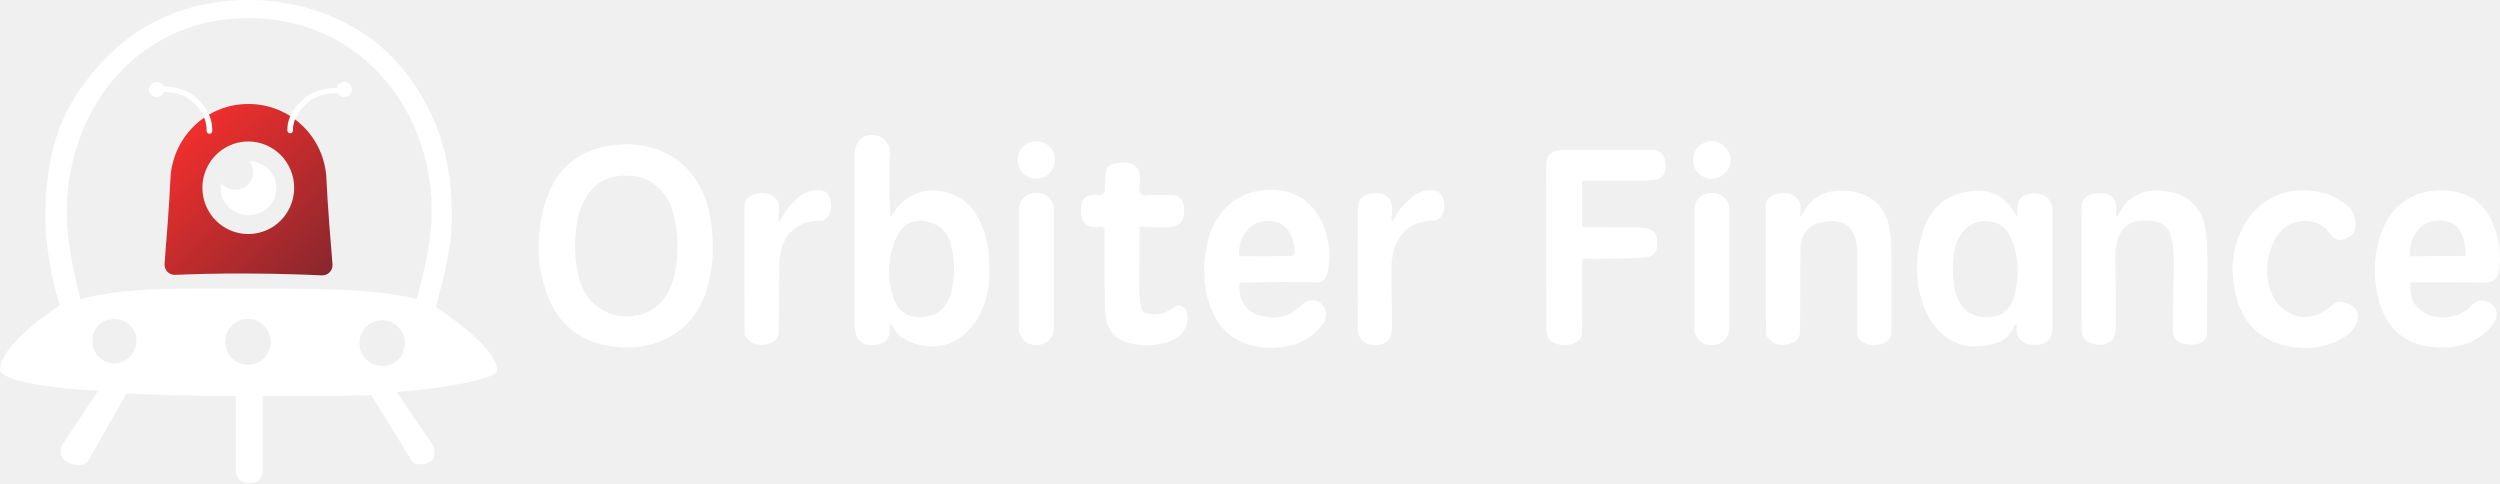
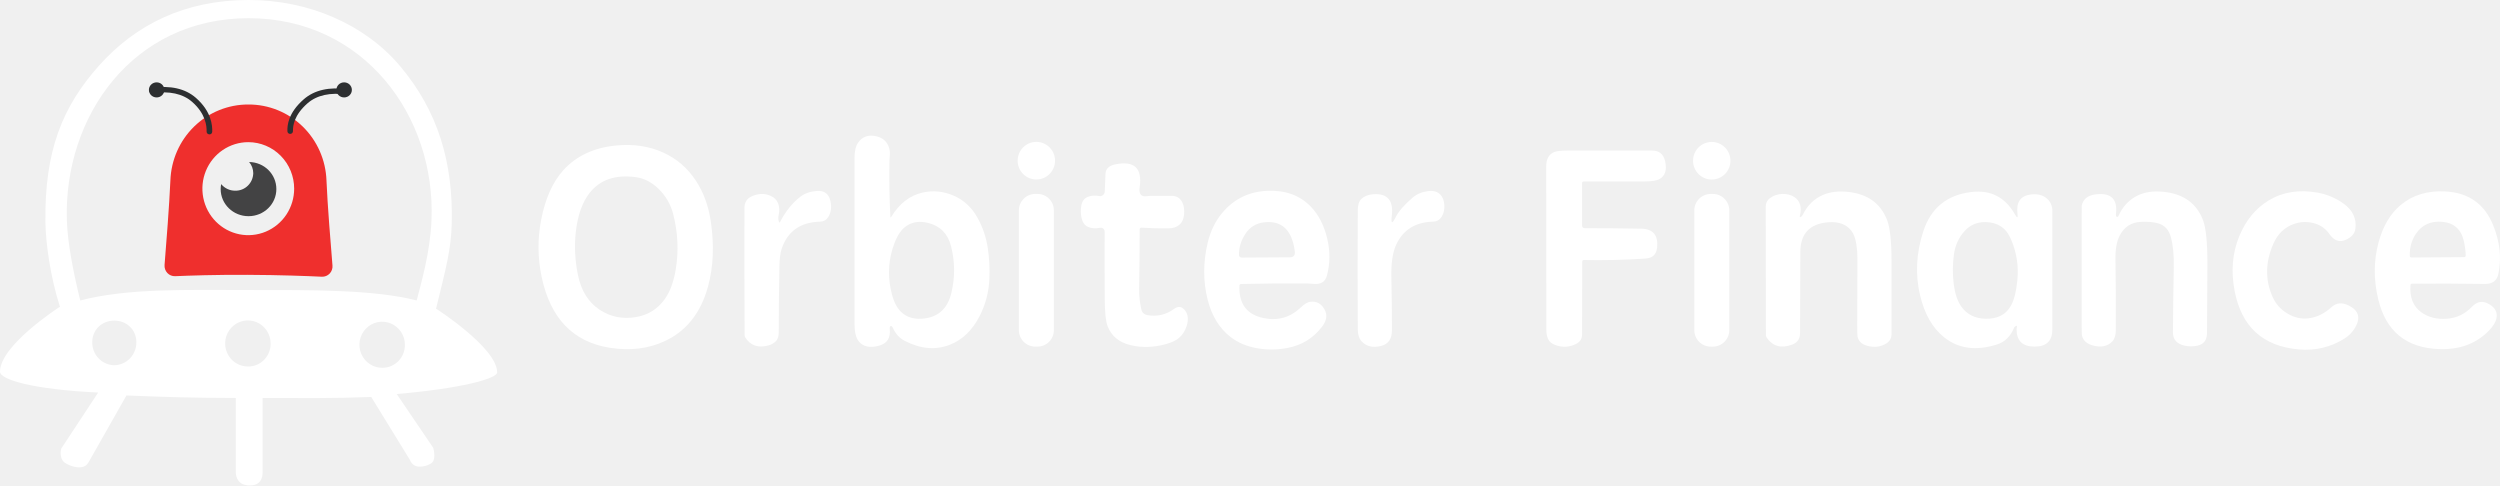
- <svg xmlns="http://www.w3.org/2000/svg" width="207px" height="40px" viewBox="0 0 207 40" version="1.1">
+ <svg xmlns="http://www.w3.org/2000/svg" width="206" height="40" viewBox="0 0 206 40" fill="none">
+   <path d="M73.365 17.845C73.37 17.935 73.395 17.942 73.441 17.866C74.103 16.778 74.958 16.113 76.006 15.871C76.862 15.674 77.712 15.754 78.557 16.111C79.407 16.471 80.072 17.087 80.555 17.958C80.98 18.726 81.259 19.546 81.391 20.419C81.518 21.255 81.563 22.111 81.525 22.989C81.476 24.074 81.21 25.089 80.727 26.033C80.125 27.209 79.308 28 78.277 28.404C77.099 28.867 75.856 28.76 74.548 28.084C74.117 27.862 73.794 27.508 73.577 27.023C73.538 26.935 73.48 26.874 73.426 26.864C73.335 26.847 73.299 26.943 73.318 27.154C73.382 27.863 73.087 28.306 72.432 28.485C71.655 28.696 71.087 28.563 70.729 28.084C70.517 27.8 70.411 27.311 70.411 26.616C70.411 22.087 70.411 17.558 70.411 13.029C70.411 12.456 70.513 12.026 70.717 11.741C71.063 11.26 71.547 11.088 72.171 11.222C72.59 11.312 72.897 11.509 73.092 11.814C73.274 12.093 73.351 12.419 73.323 12.792C73.302 13.05 73.292 13.188 73.292 13.207C73.262 14.789 73.287 16.335 73.365 17.845ZM73.695 20.057C73.233 21.285 73.133 22.547 73.396 23.842C73.55 24.597 73.783 25.161 74.095 25.536C74.541 26.069 75.159 26.312 75.947 26.263C77.264 26.181 78.082 25.465 78.399 24.114C78.702 22.832 78.69 21.555 78.364 20.282C78.1 19.259 77.476 18.622 76.491 18.373C75.78 18.191 75.168 18.281 74.656 18.643C74.266 18.918 73.946 19.389 73.695 20.057Z" fill="white" />
+   <path d="M85.395 14.79C86.246 14.79 86.936 14.096 86.936 13.241C86.936 12.385 86.246 11.691 85.395 11.691C84.544 11.691 83.855 12.385 83.855 13.241C83.855 14.096 84.544 14.79 85.395 14.79Z" fill="white" />
+   <path d="M141.048 14.794C141.898 14.794 142.588 14.101 142.588 13.245C142.588 12.39 141.898 11.696 141.048 11.696C140.197 11.696 139.507 12.39 139.507 13.245C139.507 14.101 140.197 14.794 141.048 14.794Z" fill="white" />
+   <path d="M57.323 14.863C57.967 15.833 58.384 16.968 58.574 18.269C58.858 20.21 58.781 21.987 58.343 23.599C57.757 25.756 56.583 27.252 54.819 28.088C53.445 28.738 51.911 28.926 50.216 28.651C47.212 28.165 45.35 26.22 44.631 22.815C44.3 21.242 44.288 19.667 44.596 18.089C44.935 16.346 45.546 14.988 46.428 14.015C47.484 12.851 48.921 12.177 50.742 11.992C52.188 11.846 53.499 12.042 54.675 12.582C55.767 13.084 56.65 13.845 57.323 14.863ZM54.233 15.529C53.673 14.998 53.059 14.688 52.391 14.598C50.713 14.372 49.446 14.803 48.589 15.891C47.981 16.66 47.599 17.741 47.444 19.134C47.316 20.269 47.375 21.442 47.62 22.651C47.883 23.95 48.48 24.907 49.413 25.525C50.311 26.118 51.319 26.317 52.438 26.122C53.416 25.95 54.196 25.458 54.777 24.648C55.212 24.039 55.514 23.218 55.684 22.187C55.93 20.687 55.862 19.181 55.479 17.67C55.267 16.832 54.851 16.118 54.233 15.529Z" fill="white" />
+   <path d="M26.902 14.877C26.982 16.864 27.262 20.229 27.396 21.881C27.406 22.001 27.391 22.122 27.351 22.236C27.311 22.35 27.248 22.453 27.165 22.541C27.083 22.628 26.983 22.696 26.872 22.741C26.762 22.786 26.643 22.807 26.524 22.802C25.317 22.744 23.073 22.658 20.387 22.646C17.769 22.634 15.604 22.707 14.43 22.758C14.311 22.762 14.193 22.742 14.083 22.697C13.973 22.652 13.873 22.583 13.791 22.497C13.709 22.41 13.646 22.306 13.606 22.193C13.566 22.08 13.55 21.959 13.559 21.839C13.693 20.202 13.954 16.863 14.04 14.877C14.097 13.191 14.8 11.594 16 10.424C17.2 9.254 18.803 8.604 20.468 8.611C22.134 8.603 23.738 9.252 24.939 10.422C26.14 11.592 26.844 13.19 26.902 14.877ZM20.459 11.714C19.712 11.714 18.98 11.939 18.358 12.36C17.736 12.78 17.252 13.379 16.965 14.079C16.679 14.779 16.604 15.549 16.75 16.293C16.895 17.036 17.255 17.719 17.784 18.255C18.313 18.791 18.986 19.156 19.72 19.304C20.453 19.452 21.214 19.376 21.905 19.086C22.596 18.796 23.187 18.305 23.602 17.675C24.018 17.045 24.239 16.304 24.239 15.546C24.239 14.53 23.842 13.556 23.133 12.838C22.425 12.12 21.464 11.715 20.462 11.714H20.459Z" fill="url(#paint0_linear_41757_5207)" />
+   <path d="M20.527 13.349C20.746 13.604 20.867 13.931 20.868 14.27C20.864 14.463 20.822 14.654 20.746 14.832C20.669 15.009 20.558 15.169 20.42 15.303C20.282 15.438 20.119 15.543 19.941 15.613C19.763 15.683 19.573 15.717 19.382 15.713C19.161 15.715 18.943 15.667 18.742 15.573C18.542 15.479 18.365 15.341 18.223 15.17C18.197 15.305 18.183 15.443 18.183 15.581C18.183 16.814 19.21 17.814 20.478 17.814C21.745 17.814 22.772 16.814 22.772 15.581C22.772 14.347 21.772 13.368 20.527 13.349Z" fill="url(#paint1_linear_41757_5207)" />
+   <path d="M23.917 11.032C23.887 11.034 23.858 11.03 23.831 11.02C23.803 11.011 23.777 10.995 23.756 10.975C23.734 10.956 23.716 10.932 23.704 10.905C23.691 10.878 23.684 10.849 23.683 10.819C23.663 10.321 23.752 9.299 25.027 8.184C25.906 7.416 27.129 7.139 28.668 7.358C28.697 7.362 28.725 7.372 28.751 7.387C28.776 7.403 28.798 7.423 28.816 7.448C28.833 7.472 28.845 7.5 28.852 7.529C28.858 7.558 28.859 7.588 28.854 7.618C28.844 7.673 28.813 7.722 28.769 7.756C28.724 7.789 28.669 7.804 28.614 7.798C27.213 7.597 26.113 7.838 25.34 8.512C24.231 9.485 24.133 10.357 24.14 10.805C24.141 10.862 24.12 10.918 24.082 10.96C24.043 11.002 23.99 11.028 23.933 11.031L23.917 11.032Z" fill="#2D2F31" />
+   <path d="M28.356 8.029C28.708 8.029 28.994 7.751 28.994 7.408C28.994 7.064 28.708 6.786 28.356 6.786C28.004 6.786 27.719 7.064 27.719 7.408C27.719 7.751 28.004 8.029 28.356 8.029Z" fill="#2D2F31" />
+   <path d="M17.253 11.074C17.282 11.076 17.312 11.072 17.339 11.062C17.367 11.053 17.392 11.037 17.414 11.018C17.436 10.998 17.454 10.974 17.466 10.947C17.479 10.921 17.486 10.892 17.487 10.862C17.508 10.351 17.424 9.187 16.143 8.064C15.265 7.297 14.041 7.02 12.502 7.239C12.473 7.243 12.445 7.253 12.419 7.268C12.394 7.284 12.372 7.304 12.355 7.329C12.337 7.353 12.325 7.381 12.318 7.41C12.312 7.439 12.311 7.469 12.316 7.499C12.326 7.554 12.357 7.603 12.401 7.637C12.446 7.67 12.501 7.685 12.556 7.679C13.957 7.478 15.058 7.719 15.83 8.393C16.942 9.366 17.038 10.38 17.024 10.84C17.022 10.898 17.043 10.954 17.081 10.997C17.12 11.04 17.173 11.065 17.23 11.069L17.253 11.074Z" fill="#2D2F31" />
+   <path d="M12.907 8.029C13.259 8.029 13.544 7.751 13.544 7.408C13.544 7.064 13.259 6.786 12.907 6.786C12.555 6.786 12.269 7.064 12.269 7.408C12.269 7.751 12.555 8.029 12.907 8.029Z" fill="#2D2F31" />
+   <path d="M40.966 30.686C40.966 28.671 35.984 25.469 35.984 25.469L35.927 25.452C36.748 22.085 37.17 20.587 37.224 18.398C37.344 13.397 36.099 9.164 32.971 5.453C30.063 2.002 25.433 0 20.487 0C15.231 0 11.179 2.03 8.172 5.393C5.165 8.757 3.656 12.405 3.743 18.341C3.768 20.003 4.14 22.792 4.943 25.293L4.887 25.31C4.887 25.31 0 28.451 0 30.627C0 31.27 2.641 32.086 8.088 32.346L5.05 36.958C4.93 37.351 5.004 37.891 5.33 38.122C5.65 38.336 6.017 38.468 6.399 38.508C6.977 38.525 7.157 38.355 7.369 37.967L10.419 32.586C13.661 32.716 15.723 32.786 19.431 32.793V38.952C19.452 39.322 19.607 40 20.59 40C21.483 40 21.637 39.365 21.637 38.952V32.797C25.34 32.789 27.355 32.839 30.59 32.71L33.786 37.908C33.844 38.076 33.955 38.219 34.102 38.317C34.248 38.415 34.423 38.461 34.598 38.449C34.91 38.454 35.217 38.369 35.484 38.206C35.844 38.043 35.844 37.443 35.699 36.9L32.688 32.465C37.946 32.022 40.966 31.203 40.966 30.686ZM9.418 30.095C8.929 30.087 8.463 29.883 8.122 29.527C7.782 29.172 7.595 28.693 7.602 28.198C7.602 27.149 8.415 26.418 9.418 26.418C10.422 26.418 11.235 27.148 11.235 28.198C11.242 28.693 11.054 29.171 10.714 29.527C10.373 29.883 9.907 30.087 9.418 30.095ZM20.483 30.2C20.111 30.211 19.743 30.11 19.427 29.909C19.111 29.707 18.862 29.415 18.712 29.069C18.561 28.723 18.516 28.339 18.581 27.967C18.647 27.595 18.821 27.251 19.081 26.98C19.341 26.709 19.674 26.522 20.039 26.444C20.404 26.366 20.784 26.4 21.13 26.542C21.476 26.684 21.772 26.928 21.98 27.241C22.189 27.555 22.3 27.924 22.3 28.302C22.307 28.798 22.12 29.276 21.779 29.632C21.439 29.988 20.973 30.192 20.483 30.2ZM31.548 30.306C31.175 30.317 30.807 30.216 30.491 30.014C30.175 29.813 29.926 29.52 29.776 29.175C29.625 28.829 29.58 28.445 29.645 28.073C29.711 27.701 29.885 27.357 30.145 27.086C30.405 26.814 30.738 26.628 31.103 26.55C31.468 26.472 31.848 26.506 32.194 26.648C32.54 26.79 32.836 27.034 33.044 27.347C33.253 27.661 33.364 28.03 33.364 28.408C33.371 28.904 33.184 29.382 32.843 29.738C32.502 30.093 32.037 30.298 31.548 30.306ZM34.334 24.759C30.823 23.853 25.624 23.898 20.482 23.898C15.341 23.898 10.519 23.738 6.612 24.759C6.027 22.379 5.569 20.003 5.51 18.163C5.236 9.609 10.938 1.499 20.482 1.499C30.027 1.499 35.919 9.615 35.554 18.163C35.44 20.853 34.7 23.316 34.334 24.759Z" fill="white" />
+   <path d="M130.376 21.54L130.362 27.549C130.362 27.909 130.204 28.17 129.886 28.331C129.321 28.618 128.739 28.649 128.141 28.423C127.855 28.316 127.664 28.156 127.566 27.942C127.467 27.731 127.418 27.467 127.418 27.151C127.418 22.671 127.415 18.191 127.408 13.709C127.407 13.126 127.613 12.738 128.028 12.544C128.224 12.452 128.608 12.406 129.18 12.406C131.498 12.406 133.816 12.406 136.134 12.406C136.718 12.406 137.076 12.701 137.208 13.292C137.366 13.995 137.216 14.48 136.756 14.746C136.52 14.884 136.094 14.953 135.479 14.953C133.86 14.953 132.198 14.953 130.494 14.953C130.421 14.953 130.362 15.012 130.362 15.085V18.6C130.362 18.654 130.383 18.705 130.421 18.743C130.459 18.78 130.509 18.802 130.563 18.802C132.175 18.802 133.738 18.816 135.25 18.844C136.215 18.862 136.646 19.38 136.546 20.401C136.514 20.726 136.392 20.967 136.178 21.125C136.039 21.23 135.799 21.293 135.46 21.315C133.808 21.421 132.153 21.457 130.497 21.424C130.465 21.423 130.434 21.435 130.412 21.457C130.389 21.479 130.376 21.509 130.376 21.54Z" fill="white" />
+   <path d="M94.048 18.759C94.012 18.757 93.976 18.769 93.95 18.794C93.924 18.819 93.909 18.853 93.909 18.89C93.909 20.529 93.895 22.138 93.866 23.717C93.855 24.312 93.913 24.898 94.041 25.474C94.102 25.754 94.273 25.918 94.554 25.967C95.36 26.106 96.092 25.933 96.752 25.448C97.079 25.209 97.371 25.244 97.628 25.555C97.898 25.882 97.95 26.314 97.784 26.851C97.658 27.255 97.447 27.586 97.15 27.843C96.919 28.044 96.581 28.208 96.135 28.336C95.1 28.633 94.107 28.668 93.157 28.44C92.213 28.214 91.584 27.696 91.268 26.884C91.116 26.497 91.036 25.748 91.03 24.636C91.019 22.842 91.017 20.991 91.023 19.081C91.024 18.988 90.983 18.899 90.912 18.839C90.841 18.779 90.747 18.754 90.656 18.771C90.269 18.844 89.938 18.82 89.662 18.7C89.387 18.582 89.208 18.342 89.124 17.98C89.047 17.647 89.037 17.311 89.094 16.971C89.153 16.608 89.322 16.363 89.6 16.237C89.883 16.11 90.214 16.084 90.594 16.156C90.7 16.177 90.809 16.145 90.894 16.07C90.978 15.993 91.03 15.881 91.035 15.761L91.091 14.33C91.107 13.913 91.377 13.651 91.902 13.543C93.466 13.225 94.135 13.852 93.909 15.427C93.832 15.96 94.004 16.208 94.425 16.17C94.666 16.148 94.795 16.137 94.811 16.137C95.331 16.137 95.91 16.137 96.549 16.137C96.955 16.137 97.247 16.32 97.426 16.687C97.561 16.965 97.607 17.299 97.565 17.691C97.529 18.043 97.412 18.31 97.214 18.492C96.984 18.702 96.688 18.81 96.323 18.816C95.552 18.829 94.794 18.81 94.048 18.759Z" fill="white" />
+   <path d="M64.282 18.28C64.731 17.415 65.287 16.725 65.95 16.21C66.3 15.939 66.745 15.781 67.285 15.736C67.906 15.686 68.284 15.953 68.421 16.537C68.546 17.071 68.484 17.526 68.235 17.901C68.078 18.138 67.858 18.26 67.577 18.266C65.947 18.306 64.889 19.057 64.404 20.519C64.294 20.847 64.234 21.341 64.223 21.999C64.188 23.788 64.17 25.577 64.169 27.364C64.169 27.68 64.104 27.914 63.976 28.066C63.814 28.258 63.588 28.392 63.3 28.468C62.475 28.688 61.848 28.474 61.42 27.826C61.378 27.766 61.356 27.691 61.356 27.611C61.339 24.121 61.334 20.632 61.342 17.143C61.343 16.686 61.536 16.367 61.919 16.189C62.47 15.931 62.997 15.914 63.5 16.137C63.798 16.268 64.002 16.472 64.112 16.748C64.225 17.034 64.244 17.343 64.169 17.677C64.118 17.899 64.123 18.1 64.183 18.278C64.21 18.357 64.243 18.358 64.282 18.28Z" fill="white" />
+   <path d="M100.716 17.537C101.682 16.388 102.926 15.783 104.448 15.723C105.938 15.665 107.131 16.104 108.026 17.042C108.659 17.704 109.105 18.578 109.364 19.664C109.612 20.711 109.604 21.727 109.338 22.71C109.203 23.209 108.854 23.438 108.292 23.395C107.969 23.371 107.801 23.36 107.788 23.36C105.944 23.342 104.101 23.356 102.257 23.402C102.189 23.404 102.135 23.457 102.132 23.523C102.062 25.015 102.716 25.909 104.097 26.204C105.287 26.459 106.324 26.162 107.209 25.314C107.491 25.042 107.746 24.893 107.974 24.866C108.491 24.806 108.882 25.02 109.147 25.508C109.389 25.953 109.318 26.425 108.935 26.922C108.218 27.86 107.275 28.442 106.106 28.668C105.269 28.829 104.445 28.841 103.633 28.703C102.755 28.555 102.01 28.243 101.397 27.768C100.469 27.046 99.838 26.012 99.503 24.665C99.133 23.176 99.133 21.636 99.503 20.046C99.731 19.065 100.135 18.229 100.716 17.537ZM102.62 19.269C102.257 19.823 102.081 20.403 102.092 21.007C102.095 21.129 102.191 21.227 102.309 21.225L106.28 21.202C106.598 21.2 106.735 21.037 106.693 20.711C106.462 18.944 105.616 18.148 104.156 18.321C103.495 18.399 102.983 18.715 102.62 19.269Z" fill="white" />
+   <path d="M115.008 17.888C115.256 17.4 115.727 16.86 116.419 16.27C116.758 15.982 117.184 15.807 117.696 15.744C118.12 15.692 118.451 15.79 118.688 16.038C118.881 16.241 118.989 16.528 119.013 16.898C119.036 17.255 118.967 17.568 118.805 17.838C118.641 18.114 118.398 18.256 118.078 18.264C116.642 18.304 115.638 18.922 115.065 20.119C114.762 20.755 114.623 21.659 114.648 22.829C114.681 24.289 114.697 25.75 114.697 27.211C114.697 27.912 114.41 28.34 113.835 28.495C113.133 28.683 112.582 28.554 112.181 28.109C111.985 27.889 111.885 27.566 111.882 27.14C111.862 23.861 111.862 20.583 111.882 17.305C111.884 16.887 111.981 16.584 112.174 16.398C112.416 16.164 112.742 16.033 113.152 16.005C114.33 15.922 114.84 16.517 114.683 17.788C114.603 18.444 114.711 18.477 115.008 17.888Z" fill="white" />
+   <path d="M148.392 17.871C148.457 17.838 148.513 17.773 148.56 17.677C148.937 16.914 149.486 16.377 150.209 16.064C150.815 15.802 151.534 15.721 152.366 15.822C153.923 16.01 154.965 16.776 155.492 18.12C155.739 18.749 155.862 19.89 155.862 21.545C155.862 23.5 155.862 25.493 155.862 27.524C155.862 27.865 155.718 28.125 155.429 28.303C154.961 28.59 154.435 28.653 153.85 28.49C153.415 28.369 153.153 28.125 153.064 27.758C153.045 27.684 153.035 27.358 153.035 26.78C153.037 24.95 153.042 23.12 153.052 21.289C153.053 20.891 153.023 20.497 152.96 20.107C152.885 19.632 152.749 19.267 152.552 19.013C152.143 18.484 151.514 18.251 150.666 18.314C149.13 18.426 148.357 19.241 148.348 20.756C148.332 23.027 148.324 25.261 148.324 27.457C148.324 27.919 148.109 28.23 147.679 28.393C146.78 28.731 146.081 28.543 145.58 27.829C145.535 27.768 145.512 27.692 145.511 27.611L145.497 17.016C145.497 16.727 145.614 16.497 145.846 16.325C146.133 16.11 146.472 15.995 146.861 15.981C147.248 15.969 147.579 16.055 147.855 16.239C148.334 16.558 148.486 17.074 148.31 17.786C148.285 17.887 148.312 17.916 148.392 17.871Z" fill="white" />
+   <path d="M166.241 17.594C166.128 16.664 166.486 16.142 167.315 16.029C167.835 15.959 168.265 16.053 168.604 16.31C168.894 16.532 169.064 16.839 169.113 17.234C169.113 17.237 169.113 17.574 169.113 18.243C169.113 21.212 169.113 24.181 169.113 27.152C169.113 28.095 168.622 28.564 167.64 28.561C166.648 28.558 166.156 28.073 166.166 27.105C166.167 27.068 166.174 27.022 166.187 26.967C166.222 26.823 166.17 26.805 166.032 26.913C165.997 26.941 165.97 26.978 165.951 27.024C165.655 27.728 165.192 28.181 164.564 28.381C162.827 28.934 161.368 28.736 160.187 27.787C159.237 27.024 158.579 25.873 158.213 24.333C157.806 22.615 157.894 20.862 158.475 19.075C159.104 17.137 160.434 16.052 162.463 15.82C164.044 15.639 165.233 16.254 166.029 17.665C166.218 18 166.288 17.976 166.241 17.594ZM161.69 19.269C161.319 19.768 161.091 20.328 161.005 20.951C160.893 21.759 160.886 22.562 160.983 23.36C161.085 24.193 161.299 24.834 161.624 25.281C162.083 25.911 162.734 26.238 163.577 26.264C164.59 26.295 165.302 25.929 165.714 25.165C165.973 24.684 166.146 23.982 166.234 23.056C166.339 21.948 166.18 20.875 165.756 19.837C165.571 19.384 165.357 19.051 165.115 18.838C164.807 18.563 164.432 18.394 163.989 18.331C163.023 18.192 162.257 18.505 161.69 19.269Z" fill="white" />
+   <path d="M174.564 17.788C174.914 17.011 175.439 16.452 176.14 16.111C176.728 15.822 177.441 15.72 178.276 15.806C179.909 15.97 180.993 16.747 181.527 18.136C181.773 18.781 181.894 19.989 181.89 21.76C181.885 23.655 181.874 25.551 181.857 27.448C181.852 28.027 181.587 28.373 181.061 28.485C180.71 28.559 180.36 28.558 180.01 28.48C179.368 28.34 179.048 27.976 179.051 27.388C179.061 25.612 179.083 23.835 179.119 22.059C179.14 21.045 179.058 20.201 178.874 19.527C178.71 18.927 178.359 18.552 177.822 18.402C177.445 18.296 176.977 18.256 176.42 18.281C175.621 18.316 175.035 18.691 174.663 19.408C174.418 19.88 174.301 20.527 174.314 21.348C174.345 23.306 174.355 25.265 174.342 27.225C174.341 27.631 174.243 27.935 174.05 28.137C173.664 28.54 173.132 28.65 172.455 28.468C171.967 28.337 171.669 28.076 171.563 27.684C171.539 27.596 171.527 27.24 171.527 26.616C171.527 23.843 171.527 21.07 171.527 18.297C171.527 17.426 171.53 16.974 171.537 16.942C171.65 16.387 172.058 16.074 172.762 16.005C173.965 15.883 174.495 16.421 174.354 17.618C174.34 17.733 174.357 17.813 174.406 17.857C174.427 17.876 174.458 17.879 174.489 17.865C174.52 17.852 174.548 17.823 174.564 17.788Z" fill="white" />
+   <path d="M186.938 16.517C188.1 15.814 189.447 15.6 190.978 15.875C191.75 16.015 192.456 16.313 193.095 16.768C193.868 17.317 194.197 18.015 194.082 18.861C194.031 19.239 193.775 19.535 193.317 19.75C192.788 19.996 192.331 19.843 191.948 19.29C191.615 18.813 191.16 18.506 190.582 18.369C190.062 18.246 189.544 18.273 189.027 18.452C188.25 18.719 187.681 19.268 187.319 20.1C186.658 21.616 186.64 23.074 187.265 24.473C187.528 25.057 187.939 25.514 188.5 25.844C189.046 26.168 189.612 26.298 190.198 26.233C190.886 26.157 191.528 25.847 192.125 25.302C192.522 24.939 193 24.9 193.56 25.186C194.367 25.6 194.532 26.208 194.054 27.01C193.845 27.365 193.568 27.652 193.223 27.872C192.07 28.606 190.804 28.913 189.425 28.793C186.459 28.534 184.694 26.921 184.13 23.954C183.822 22.336 183.949 20.842 184.512 19.473C185.05 18.157 185.859 17.172 186.938 16.517Z" fill="white" />
+   <path d="M198.622 23.494C198.547 24.505 198.845 25.251 199.517 25.733C200.093 26.146 200.792 26.324 201.614 26.265C202.421 26.209 203.115 25.877 203.696 25.271C204.084 24.866 204.504 24.772 204.956 24.986C205.555 25.272 205.807 25.677 205.712 26.199C205.653 26.531 205.443 26.881 205.083 27.248C204.031 28.326 202.656 28.831 200.959 28.764C198.262 28.659 196.598 27.292 195.967 24.664C195.579 23.05 195.585 21.495 195.986 19.998C196.349 18.645 196.957 17.61 197.812 16.895C198.796 16.071 200.027 15.697 201.503 15.775C203.414 15.876 204.725 16.804 205.437 18.56C205.999 19.948 206.14 21.292 205.861 22.592C205.743 23.138 205.37 23.407 204.742 23.397C202.744 23.367 200.747 23.36 198.751 23.376C198.683 23.375 198.626 23.427 198.622 23.494ZM199.074 19.261C198.713 19.794 198.544 20.405 198.568 21.095C198.57 21.163 198.624 21.218 198.69 21.218L203.048 21.189C203.115 21.189 203.169 21.136 203.171 21.069C203.177 20.773 203.131 20.393 203.034 19.927C202.822 18.91 202.22 18.36 201.227 18.276C200.291 18.199 199.574 18.527 199.074 19.261Z" fill="white" />
+   <path d="M85.488 15.979H85.308C84.561 15.979 83.956 16.584 83.956 17.33V27.209C83.956 27.956 84.561 28.561 85.308 28.561H85.488C86.234 28.561 86.839 27.956 86.839 27.209V17.33C86.839 16.584 86.234 15.979 85.488 15.979Z" fill="white" />
+   <path d="M141.135 15.98H140.969C140.219 15.98 139.611 16.589 139.611 17.339V27.204C139.611 27.955 140.219 28.563 140.969 28.563H141.135C141.886 28.563 142.494 27.955 142.494 27.204V17.339C142.494 16.589 141.886 15.98 141.135 15.98Z" fill="white" />
  <defs>
-     <linearGradient x1="10.32%" y1="21.301%" x2="89.269%" y2="105.283%" id="linearGradient-1">
-       <stop stop-color="#EF2F2D" offset="0%" />
-       <stop stop-color="#89272D" offset="100%" />
+     <linearGradient id="paint0_linear_41757_5207" x1="161.709" y1="310.89" x2="1272.9" y2="1475.12" gradientUnits="userSpaceOnUse">
+       <stop stop-color="#EF2F2D" />
+       <stop offset="1" stop-color="#89272D" />
+     </linearGradient>
+     <linearGradient id="paint1_linear_41757_5207" x1="55.566" y1="196.47" x2="487.35" y2="313.346" gradientUnits="userSpaceOnUse">
+       <stop stop-color="#434344" />
+       <stop offset="0.29" stop-color="#404041" />
+       <stop offset="0.51" stop-color="#363637" />
+       <stop offset="0.71" stop-color="#262627" />
+       <stop offset="0.9" stop-color="#0F0F0F" />
+       <stop offset="1" />
    </linearGradient>
  </defs>
-   <g id="页面-1" stroke="none" stroke-width="1" fill="none" fill-rule="evenodd">
-     <g id="orbiter_黑夜" transform="translate(-20, -16)" fill-rule="nonzero">
-       <g id="logo备份-2" transform="translate(20, 16)">
-         <path d="M73.721,17.845 C73.726,17.935 73.751,17.942 73.797,17.866 C74.463,16.778 75.322,16.113 76.375,15.872 C77.235,15.674 78.089,15.754 78.938,16.111 C79.792,16.471 80.461,17.087 80.946,17.959 C81.373,18.726 81.653,19.546 81.786,20.42 C81.914,21.255 81.959,22.112 81.921,22.99 C81.872,24.075 81.604,25.089 81.118,26.033 C80.514,27.21 79.693,28 78.657,28.405 C77.473,28.867 76.224,28.761 74.91,28.085 C74.477,27.862 74.152,27.508 73.934,27.024 C73.895,26.935 73.837,26.874 73.783,26.865 C73.691,26.848 73.655,26.944 73.674,27.154 C73.739,27.863 73.442,28.307 72.784,28.485 C72.003,28.697 71.432,28.563 71.072,28.085 C70.859,27.801 70.753,27.311 70.753,26.616 C70.753,22.087 70.753,17.558 70.753,13.029 C70.753,12.456 70.856,12.027 71.061,11.741 C71.408,11.261 71.895,11.088 72.521,11.222 C72.942,11.312 73.251,11.51 73.447,11.814 C73.63,12.094 73.707,12.42 73.679,12.793 C73.658,13.05 73.648,13.188 73.648,13.207 C73.618,14.789 73.642,16.335 73.721,17.845 Z M74.053,20.057 C73.589,21.286 73.488,22.548 73.752,23.842 C73.907,24.597 74.141,25.162 74.455,25.536 C74.903,26.07 75.523,26.312 76.316,26.263 C77.64,26.181 78.461,25.465 78.78,24.115 C79.084,22.833 79.072,21.555 78.744,20.282 C78.479,19.259 77.852,18.623 76.862,18.373 C76.148,18.192 75.533,18.282 75.018,18.643 C74.627,18.918 74.305,19.389 74.053,20.057 Z" id="形状" fill="#FFFFFF" />
-         <ellipse id="椭圆形" fill="#FFFFFF" cx="85.81" cy="13.24" rx="1.548" ry="1.549" />
-         <ellipse id="椭圆形" fill="#FFFFFF" cx="141.732" cy="13.245" rx="1.548" ry="1.549" />
-         <path d="M57.601,14.863 C58.248,15.832 58.667,16.968 58.858,18.269 C59.144,20.21 59.067,21.986 58.626,23.598 C58.038,25.756 56.857,27.252 55.085,28.087 C53.704,28.738 52.163,28.926 50.46,28.651 C47.441,28.164 45.57,26.219 44.848,22.814 C44.515,21.242 44.503,19.666 44.812,18.089 C45.153,16.346 45.767,14.988 46.654,14.015 C47.714,12.851 49.159,12.177 50.988,11.992 C52.441,11.845 53.759,12.042 54.941,12.582 C56.038,13.084 56.924,13.844 57.601,14.863 Z M54.496,15.528 C53.934,14.998 53.317,14.687 52.645,14.597 C50.959,14.372 49.686,14.803 48.824,15.891 C48.214,16.66 47.83,17.741 47.674,19.134 C47.546,20.269 47.605,21.441 47.851,22.651 C48.115,23.949 48.715,24.907 49.653,25.524 C50.555,26.118 51.569,26.317 52.692,26.121 C53.675,25.949 54.459,25.458 55.043,24.648 C55.48,24.038 55.784,23.218 55.954,22.187 C56.202,20.687 56.133,19.181 55.748,17.67 C55.535,16.831 55.118,16.117 54.496,15.528 Z" id="形状" fill="#FFFFFF" />
-         <g id="logo_black-(3)">
-           <path d="M27.033,14.877 C27.113,16.865 27.394,20.229 27.53,21.881 C27.539,22.001 27.524,22.122 27.484,22.236 C27.444,22.35 27.38,22.454 27.297,22.541 C27.214,22.628 27.114,22.696 27.003,22.741 C26.892,22.786 26.772,22.807 26.653,22.802 C25.44,22.745 23.185,22.658 20.486,22.646 C17.856,22.634 15.68,22.707 14.5,22.758 C14.381,22.763 14.262,22.742 14.151,22.697 C14.041,22.652 13.941,22.584 13.858,22.497 C13.775,22.41 13.712,22.307 13.672,22.193 C13.632,22.08 13.616,21.959 13.625,21.84 C13.759,20.202 14.022,16.863 14.108,14.877 C14.166,13.191 14.872,11.594 16.078,10.424 C17.284,9.254 18.894,8.604 20.567,8.612 L20.567,8.612 C22.241,8.603 23.853,9.252 25.06,10.422 C26.267,11.592 26.975,13.19 27.033,14.877 L27.033,14.877 Z M20.559,11.715 C19.807,11.714 19.072,11.939 18.448,12.36 C17.822,12.781 17.335,13.379 17.048,14.079 C16.76,14.779 16.684,15.55 16.831,16.293 C16.977,17.036 17.339,17.719 17.87,18.255 C18.402,18.791 19.079,19.156 19.816,19.304 C20.553,19.452 21.317,19.376 22.011,19.086 C22.706,18.796 23.299,18.305 23.717,17.675 C24.134,17.045 24.357,16.304 24.357,15.546 C24.357,14.531 23.957,13.557 23.246,12.838 C22.534,12.12 21.568,11.716 20.561,11.715 L20.559,11.715 Z" id="形状" fill="url(#linearGradient-1)" />
-           <path d="M20.627,13.349 C20.847,13.604 20.969,13.931 20.969,14.27 C20.965,14.464 20.923,14.655 20.846,14.832 C20.769,15.009 20.658,15.17 20.519,15.304 C20.381,15.438 20.217,15.543 20.038,15.613 C19.859,15.684 19.668,15.718 19.476,15.714 C19.254,15.715 19.035,15.667 18.833,15.573 C18.632,15.479 18.454,15.341 18.312,15.17 C18.285,15.305 18.272,15.443 18.271,15.581 C18.271,16.814 19.303,17.814 20.577,17.814 C21.851,17.814 22.882,16.814 22.882,15.581 C22.882,14.348 21.877,13.369 20.627,13.349 Z" id="路径" fill="#FFFFFF" />
-           <path d="M24.033,11.033 C24.003,11.034 23.974,11.03 23.946,11.02 C23.918,11.011 23.893,10.995 23.871,10.976 C23.849,10.956 23.831,10.932 23.819,10.905 C23.806,10.878 23.799,10.849 23.797,10.82 C23.778,10.321 23.867,9.299 25.148,8.184 C26.031,7.416 27.261,7.139 28.807,7.358 C28.836,7.362 28.865,7.372 28.89,7.388 C28.916,7.403 28.938,7.423 28.955,7.448 C28.973,7.472 28.985,7.5 28.992,7.529 C28.999,7.558 28.999,7.589 28.994,7.618 L28.994,7.618 C28.984,7.673 28.953,7.723 28.908,7.756 C28.863,7.789 28.808,7.804 28.753,7.798 C27.345,7.598 26.24,7.838 25.463,8.512 C24.349,9.485 24.25,10.357 24.257,10.805 C24.258,10.863 24.237,10.918 24.199,10.961 C24.16,11.003 24.107,11.028 24.05,11.031 L24.033,11.033 Z" id="路径" fill="#FFFFFF" />
-           <path d="M28.494,8.029 C28.847,8.029 29.134,7.751 29.134,7.408 C29.134,7.065 28.847,6.786 28.494,6.786 C28.14,6.786 27.853,7.065 27.853,7.408 C27.853,7.751 28.14,8.029 28.494,8.029 Z" id="路径" fill="#FFFFFF" />
-           <path d="M17.337,11.074 C17.366,11.076 17.396,11.072 17.423,11.062 C17.451,11.053 17.477,11.038 17.499,11.018 C17.521,10.998 17.538,10.974 17.551,10.948 C17.564,10.921 17.571,10.892 17.572,10.862 C17.593,10.351 17.508,9.187 16.221,8.065 C15.34,7.297 14.109,7.02 12.563,7.239 C12.533,7.243 12.505,7.253 12.48,7.269 C12.454,7.284 12.432,7.305 12.415,7.329 C12.397,7.353 12.385,7.381 12.378,7.41 C12.371,7.439 12.371,7.47 12.376,7.499 C12.386,7.554 12.417,7.603 12.461,7.637 C12.506,7.67 12.562,7.685 12.617,7.679 C14.025,7.478 15.131,7.719 15.906,8.393 C17.025,9.366 17.121,10.381 17.107,10.84 C17.105,10.898 17.126,10.954 17.164,10.997 C17.203,11.04 17.257,11.066 17.314,11.069 L17.337,11.074 Z" id="路径" fill="#FFFFFF" />
-           <path d="M12.969,8.029 C13.323,8.029 13.61,7.751 13.61,7.408 C13.61,7.065 13.323,6.786 12.969,6.786 C12.616,6.786 12.329,7.065 12.329,7.408 C12.329,7.751 12.616,8.029 12.969,8.029 Z" id="路径" fill="#FFFFFF" />
-           <path d="M41.165,30.686 C41.165,28.671 36.159,25.469 36.159,25.469 L36.101,25.452 C36.926,22.085 37.351,20.587 37.405,18.397 C37.526,13.397 36.275,9.164 33.131,5.453 C30.209,2.002 25.556,0 20.587,0 C15.305,0 11.234,2.03 8.212,5.393 C5.19,8.757 3.674,12.404 3.761,18.341 C3.786,20.003 4.16,22.792 4.967,25.293 L4.911,25.31 C4.911,25.31 0,28.451 0,30.627 C0,31.27 2.654,32.086 8.128,32.345 L5.075,36.958 C4.954,37.351 5.029,37.891 5.356,38.122 C5.678,38.336 6.047,38.468 6.43,38.508 C7.011,38.525 7.191,38.355 7.405,37.967 L10.47,32.586 C13.727,32.716 15.799,32.786 19.525,32.793 L19.525,38.951 C19.547,39.322 19.702,40 20.69,40 C21.588,40 21.742,39.365 21.742,38.951 L21.742,32.797 C25.463,32.789 27.487,32.839 30.738,32.71 L33.95,37.908 C34.009,38.076 34.12,38.219 34.267,38.317 C34.415,38.415 34.59,38.461 34.766,38.449 C35.079,38.454 35.388,38.369 35.656,38.206 C36.018,38.043 36.018,37.443 35.872,36.9 L32.847,32.465 C38.13,32.022 41.165,31.203 41.165,30.686 Z M9.464,30.095 C8.973,30.088 8.504,29.883 8.162,29.527 C7.82,29.172 7.632,28.693 7.639,28.198 C7.639,27.149 8.456,26.418 9.464,26.418 C10.472,26.418 11.289,27.148 11.289,28.198 C11.296,28.693 11.108,29.171 10.766,29.527 C10.424,29.883 9.955,30.087 9.464,30.095 L9.464,30.095 Z M20.583,30.2 C20.208,30.211 19.839,30.11 19.521,29.908 C19.204,29.707 18.954,29.415 18.803,29.069 C18.651,28.723 18.606,28.339 18.672,27.967 C18.738,27.595 18.912,27.251 19.173,26.98 C19.434,26.709 19.77,26.522 20.137,26.444 C20.503,26.366 20.885,26.4 21.232,26.542 C21.58,26.684 21.877,26.928 22.087,27.241 C22.296,27.555 22.408,27.924 22.408,28.302 C22.415,28.798 22.227,29.276 21.885,29.632 C21.543,29.988 21.075,30.192 20.583,30.2 L20.583,30.2 Z M31.701,30.306 C31.326,30.317 30.956,30.216 30.639,30.014 C30.322,29.813 30.072,29.52 29.92,29.175 C29.769,28.829 29.723,28.445 29.789,28.073 C29.855,27.701 30.03,27.357 30.291,27.086 C30.552,26.815 30.888,26.628 31.254,26.55 C31.621,26.472 32.003,26.506 32.35,26.648 C32.698,26.79 32.995,27.034 33.205,27.347 C33.414,27.661 33.526,28.03 33.526,28.408 C33.533,28.904 33.345,29.382 33.002,29.737 C32.66,30.093 32.192,30.298 31.701,30.306 Z M34.5,24.759 C30.972,23.853 25.748,23.898 20.582,23.898 C15.416,23.898 10.57,23.739 6.644,24.759 C6.056,22.379 5.596,20.003 5.537,18.163 C5.262,9.609 10.991,1.499 20.582,1.499 C30.172,1.499 36.094,9.615 35.727,18.163 C35.612,20.853 34.868,23.316 34.5,24.759 Z" id="形状" fill="#FFFFFF" />
-         </g>
-         <path d="M131.009,21.54 L130.995,27.549 C130.995,27.909 130.836,28.17 130.517,28.331 C129.949,28.618 129.364,28.649 128.763,28.423 C128.476,28.316 128.283,28.156 128.185,27.943 C128.086,27.731 128.036,27.467 128.036,27.151 C128.036,22.672 128.033,18.191 128.027,13.709 C128.025,13.127 128.233,12.738 128.649,12.544 C128.847,12.452 129.232,12.406 129.807,12.406 C132.136,12.406 134.465,12.406 136.794,12.406 C137.382,12.406 137.741,12.702 137.874,13.292 C138.033,13.995 137.882,14.48 137.419,14.747 C137.183,14.884 136.755,14.953 136.136,14.953 C134.509,14.953 132.84,14.953 131.128,14.953 C131.054,14.953 130.995,15.012 130.995,15.085 L130.995,18.601 C130.995,18.654 131.016,18.705 131.054,18.743 C131.092,18.781 131.143,18.802 131.196,18.802 C132.817,18.802 134.387,18.816 135.907,18.845 C136.876,18.862 137.31,19.381 137.209,20.401 C137.177,20.726 137.054,20.968 136.839,21.126 C136.699,21.23 136.458,21.293 136.118,21.315 C134.457,21.421 132.795,21.457 131.13,21.424 C131.098,21.423 131.068,21.435 131.045,21.457 C131.022,21.479 131.009,21.509 131.009,21.54 L131.009,21.54 Z" id="路径" fill="#FFFFFF" />
-         <path d="M94.504,18.759 C94.468,18.757 94.432,18.769 94.406,18.794 C94.379,18.819 94.364,18.853 94.365,18.89 C94.365,20.529 94.35,22.138 94.322,23.717 C94.311,24.312 94.369,24.898 94.497,25.474 C94.559,25.754 94.731,25.918 95.013,25.967 C95.823,26.106 96.559,25.933 97.222,25.448 C97.55,25.208 97.843,25.244 98.102,25.555 C98.374,25.882 98.426,26.314 98.258,26.851 C98.132,27.255 97.92,27.586 97.622,27.843 C97.39,28.044 97.05,28.208 96.601,28.336 C95.562,28.633 94.564,28.667 93.609,28.44 C92.661,28.214 92.028,27.695 91.711,26.884 C91.558,26.497 91.478,25.748 91.472,24.636 C91.461,22.842 91.459,20.991 91.465,19.081 C91.466,18.988 91.425,18.899 91.353,18.839 C91.282,18.779 91.187,18.754 91.096,18.771 C90.707,18.844 90.374,18.82 90.097,18.7 C89.821,18.582 89.641,18.342 89.557,17.98 C89.48,17.647 89.469,17.31 89.526,16.971 C89.586,16.608 89.756,16.363 90.035,16.237 C90.319,16.11 90.652,16.083 91.034,16.156 C91.14,16.177 91.25,16.145 91.335,16.069 C91.42,15.993 91.472,15.881 91.477,15.761 L91.534,14.33 C91.549,13.913 91.821,13.651 92.348,13.543 C93.92,13.224 94.592,13.852 94.365,15.427 C94.287,15.96 94.46,16.208 94.883,16.17 C95.126,16.148 95.255,16.137 95.271,16.137 C95.793,16.137 96.376,16.137 97.018,16.137 C97.425,16.137 97.719,16.32 97.899,16.687 C98.034,16.965 98.081,17.299 98.038,17.691 C98.002,18.043 97.884,18.31 97.686,18.492 C97.455,18.702 97.157,18.81 96.791,18.816 C96.016,18.829 95.254,18.81 94.504,18.759 Z" id="路径" fill="#FFFFFF" />
-         <path d="M64.594,18.281 C65.045,17.415 65.604,16.725 66.27,16.211 C66.622,15.939 67.069,15.781 67.612,15.737 C68.235,15.686 68.615,15.953 68.753,16.537 C68.879,17.071 68.817,17.526 68.566,17.902 C68.408,18.139 68.188,18.26 67.905,18.267 C66.267,18.306 65.204,19.057 64.717,20.519 C64.606,20.848 64.546,21.341 64.535,22 C64.5,23.789 64.482,25.577 64.48,27.365 C64.48,27.68 64.415,27.914 64.286,28.066 C64.124,28.258 63.897,28.393 63.607,28.468 C62.778,28.688 62.149,28.474 61.718,27.827 C61.676,27.766 61.654,27.691 61.654,27.611 C61.637,24.121 61.632,20.632 61.64,17.144 C61.641,16.686 61.835,16.368 62.22,16.189 C62.774,15.932 63.303,15.914 63.808,16.137 C64.108,16.268 64.313,16.472 64.423,16.748 C64.537,17.034 64.556,17.344 64.48,17.677 C64.43,17.899 64.434,18.1 64.494,18.278 C64.521,18.357 64.554,18.358 64.594,18.281 Z" id="路径" fill="#FFFFFF" />
-         <path d="M101.205,17.537 C102.176,16.387 103.426,15.783 104.955,15.723 C106.452,15.664 107.651,16.104 108.55,17.042 C109.186,17.704 109.635,18.578 109.895,19.664 C110.144,20.711 110.136,21.726 109.869,22.71 C109.733,23.209 109.383,23.437 108.818,23.395 C108.493,23.371 108.324,23.359 108.311,23.359 C106.459,23.342 104.606,23.356 102.753,23.402 C102.685,23.404 102.631,23.457 102.628,23.523 C102.557,25.015 103.215,25.909 104.602,26.204 C105.798,26.458 106.841,26.161 107.729,25.313 C108.013,25.042 108.27,24.893 108.498,24.866 C109.018,24.806 109.411,25.02 109.677,25.508 C109.92,25.953 109.849,26.424 109.464,26.922 C108.743,27.86 107.795,28.442 106.621,28.667 C105.78,28.829 104.952,28.84 104.136,28.703 C103.254,28.555 102.505,28.243 101.89,27.767 C100.957,27.046 100.323,26.011 99.986,24.664 C99.614,23.175 99.614,21.636 99.986,20.045 C100.215,19.065 100.622,18.229 101.205,17.537 Z M103.118,19.269 C102.753,19.823 102.577,20.402 102.588,21.007 C102.59,21.129 102.688,21.226 102.806,21.225 L106.796,21.201 C107.115,21.2 107.253,21.036 107.211,20.711 C106.979,18.944 106.129,18.147 104.661,18.321 C103.997,18.398 103.483,18.714 103.118,19.269 Z" id="形状" fill="#FFFFFF" />
-         <path d="M115.567,17.888 C115.816,17.4 116.288,16.86 116.984,16.27 C117.325,15.982 117.753,15.807 118.267,15.744 C118.693,15.692 119.026,15.79 119.264,16.038 C119.458,16.241 119.567,16.528 119.591,16.897 C119.614,17.254 119.545,17.568 119.382,17.838 C119.217,18.114 118.973,18.256 118.651,18.264 C117.208,18.304 116.199,18.922 115.623,20.119 C115.319,20.755 115.179,21.659 115.204,22.829 C115.237,24.289 115.254,25.75 115.254,27.211 C115.254,27.912 114.965,28.34 114.388,28.495 C113.682,28.682 113.128,28.554 112.726,28.108 C112.529,27.889 112.429,27.566 112.425,27.14 C112.405,23.861 112.405,20.583 112.425,17.305 C112.427,16.886 112.525,16.584 112.719,16.398 C112.962,16.164 113.289,16.033 113.701,16.004 C114.885,15.922 115.398,16.517 115.24,17.788 C115.159,18.443 115.268,18.477 115.567,17.888 Z" id="路径" fill="#FFFFFF" />
-         <path d="M149.113,17.871 C149.177,17.838 149.233,17.773 149.281,17.677 C149.66,16.914 150.212,16.376 150.938,16.064 C151.547,15.802 152.27,15.721 153.106,15.822 C154.67,16.01 155.717,16.776 156.247,18.12 C156.495,18.748 156.619,19.89 156.619,21.545 C156.619,23.5 156.619,25.493 156.619,27.523 C156.619,27.864 156.474,28.124 156.183,28.303 C155.713,28.59 155.184,28.652 154.597,28.49 C154.16,28.368 153.897,28.124 153.807,27.758 C153.788,27.684 153.778,27.358 153.778,26.78 C153.78,24.949 153.785,23.119 153.795,21.289 C153.796,20.891 153.766,20.497 153.703,20.107 C153.627,19.632 153.49,19.267 153.293,19.013 C152.881,18.484 152.249,18.251 151.397,18.314 C149.854,18.426 149.077,19.24 149.068,20.756 C149.052,23.027 149.044,25.26 149.044,27.457 C149.044,27.918 148.828,28.23 148.396,28.393 C147.493,28.731 146.79,28.543 146.286,27.829 C146.242,27.767 146.218,27.691 146.218,27.611 L146.204,17.016 C146.204,16.727 146.32,16.496 146.554,16.324 C146.843,16.109 147.183,15.995 147.574,15.981 C147.962,15.968 148.295,16.054 148.573,16.239 C149.054,16.558 149.207,17.074 149.03,17.786 C149.005,17.887 149.032,17.915 149.113,17.871 Z" id="路径" fill="#FFFFFF" />
-         <path d="M167.048,17.594 C166.935,16.664 167.294,16.142 168.128,16.028 C168.65,15.959 169.081,16.053 169.422,16.31 C169.714,16.531 169.885,16.839 169.934,17.234 C169.934,17.237 169.934,17.573 169.934,18.243 C169.934,21.212 169.934,24.181 169.934,27.151 C169.934,28.094 169.44,28.564 168.454,28.561 C167.457,28.558 166.963,28.072 166.972,27.104 C166.974,27.068 166.981,27.022 166.994,26.967 C167.028,26.823 166.976,26.805 166.837,26.912 C166.803,26.941 166.776,26.978 166.757,27.024 C166.459,27.728 165.994,28.18 165.363,28.381 C163.617,28.934 162.151,28.735 160.965,27.786 C160.01,27.024 159.349,25.872 158.981,24.333 C158.572,22.615 158.66,20.862 159.244,19.074 C159.877,17.137 161.213,16.052 163.251,15.82 C164.84,15.638 166.035,16.253 166.835,17.665 C167.024,18 167.095,17.976 167.048,17.594 Z M162.475,19.269 C162.103,19.768 161.873,20.328 161.786,20.95 C161.674,21.759 161.667,22.562 161.765,23.359 C161.867,24.193 162.082,24.833 162.409,25.28 C162.869,25.91 163.524,26.238 164.371,26.263 C165.389,26.295 166.104,25.928 166.518,25.164 C166.778,24.684 166.953,23.981 167.041,23.056 C167.147,21.948 166.987,20.874 166.561,19.837 C166.374,19.384 166.16,19.051 165.917,18.837 C165.607,18.563 165.23,18.394 164.785,18.331 C163.815,18.192 163.045,18.504 162.475,19.269 Z" id="形状" fill="#FFFFFF" />
-         <path d="M175.411,17.788 C175.763,17.011 176.291,16.452 176.995,16.111 C177.586,15.822 178.302,15.72 179.142,15.806 C180.783,15.97 181.872,16.747 182.408,18.136 C182.656,18.781 182.777,19.989 182.773,21.76 C182.768,23.655 182.757,25.551 182.74,27.448 C182.735,28.027 182.468,28.373 181.939,28.485 C181.588,28.559 181.236,28.558 180.884,28.48 C180.238,28.34 179.917,27.976 179.92,27.388 C179.93,25.612 179.953,23.835 179.989,22.059 C180.009,21.045 179.927,20.201 179.743,19.527 C179.577,18.927 179.224,18.552 178.685,18.402 C178.306,18.296 177.837,18.256 177.276,18.281 C176.473,18.316 175.884,18.691 175.51,19.408 C175.264,19.88 175.148,20.527 175.16,21.348 C175.192,23.306 175.201,25.265 175.189,27.225 C175.187,27.631 175.089,27.935 174.895,28.137 C174.507,28.54 173.973,28.65 173.293,28.468 C172.802,28.337 172.503,28.076 172.395,27.684 C172.372,27.596 172.36,27.24 172.36,26.616 C172.36,23.843 172.36,21.07 172.36,18.297 C172.36,17.426 172.363,16.974 172.369,16.942 C172.483,16.387 172.893,16.074 173.6,16.004 C174.809,15.883 175.342,16.421 175.2,17.618 C175.186,17.733 175.204,17.813 175.252,17.857 C175.274,17.876 175.305,17.879 175.336,17.865 C175.367,17.852 175.395,17.823 175.411,17.788 L175.411,17.788 Z" id="路径" fill="#FFFFFF" />
-         <path d="M187.845,16.516 C189.013,15.813 190.366,15.599 191.905,15.874 C192.681,16.015 193.391,16.312 194.033,16.767 C194.809,17.317 195.14,18.015 195.025,18.861 C194.973,19.239 194.716,19.535 194.255,19.749 C193.724,19.996 193.265,19.843 192.88,19.29 C192.546,18.813 192.088,18.506 191.507,18.368 C190.985,18.245 190.464,18.273 189.945,18.451 C189.164,18.718 188.592,19.268 188.229,20.1 C187.564,21.616 187.546,23.073 188.174,24.473 C188.438,25.057 188.851,25.514 189.415,25.844 C189.964,26.168 190.533,26.297 191.121,26.232 C191.813,26.157 192.458,25.846 193.058,25.302 C193.457,24.938 193.937,24.9 194.499,25.185 C195.31,25.599 195.476,26.207 194.996,27.009 C194.786,27.365 194.508,27.652 194.161,27.872 C193.002,28.606 191.73,28.913 190.345,28.793 C187.364,28.534 185.59,26.921 185.024,23.954 C184.714,22.335 184.842,20.841 185.407,19.472 C185.948,18.157 186.761,17.171 187.845,16.516 Z" id="路径" fill="#FFFFFF" />
-         <path d="M199.586,23.494 C199.51,24.505 199.81,25.251 200.486,25.733 C201.065,26.146 201.767,26.324 202.592,26.266 C203.403,26.209 204.101,25.877 204.685,25.271 C205.075,24.867 205.497,24.772 205.951,24.987 C206.552,25.272 206.806,25.677 206.711,26.199 C206.651,26.531 206.44,26.881 206.079,27.249 C205.022,28.326 203.64,28.831 201.934,28.765 C199.225,28.659 197.553,27.292 196.918,24.664 C196.529,23.051 196.535,21.495 196.937,19.998 C197.302,18.645 197.913,17.61 198.772,16.895 C199.761,16.071 200.998,15.697 202.481,15.775 C204.401,15.876 205.719,16.804 206.434,18.56 C206.999,19.948 207.141,21.292 206.86,22.592 C206.742,23.138 206.367,23.407 205.736,23.397 C203.728,23.367 201.722,23.36 199.716,23.376 C199.647,23.376 199.59,23.428 199.586,23.494 L199.586,23.494 Z M200.041,19.261 C199.678,19.794 199.508,20.405 199.532,21.095 C199.534,21.163 199.589,21.218 199.655,21.218 L204.034,21.19 C204.101,21.19 204.156,21.136 204.157,21.069 C204.163,20.773 204.117,20.393 204.02,19.927 C203.807,18.91 203.201,18.36 202.204,18.276 C201.264,18.199 200.542,18.527 200.041,19.261 Z" id="形状" fill="#FFFFFF" />
-         <rect id="矩形" fill="#FFFFFF" x="84.364" y="15.978" width="2.897" height="12.582" rx="1.352" />
-         <rect id="矩形" fill="#FFFFFF" x="140.288" y="15.981" width="2.897" height="12.582" rx="1.359" />
-       </g>
-     </g>
-   </g>
</svg>
